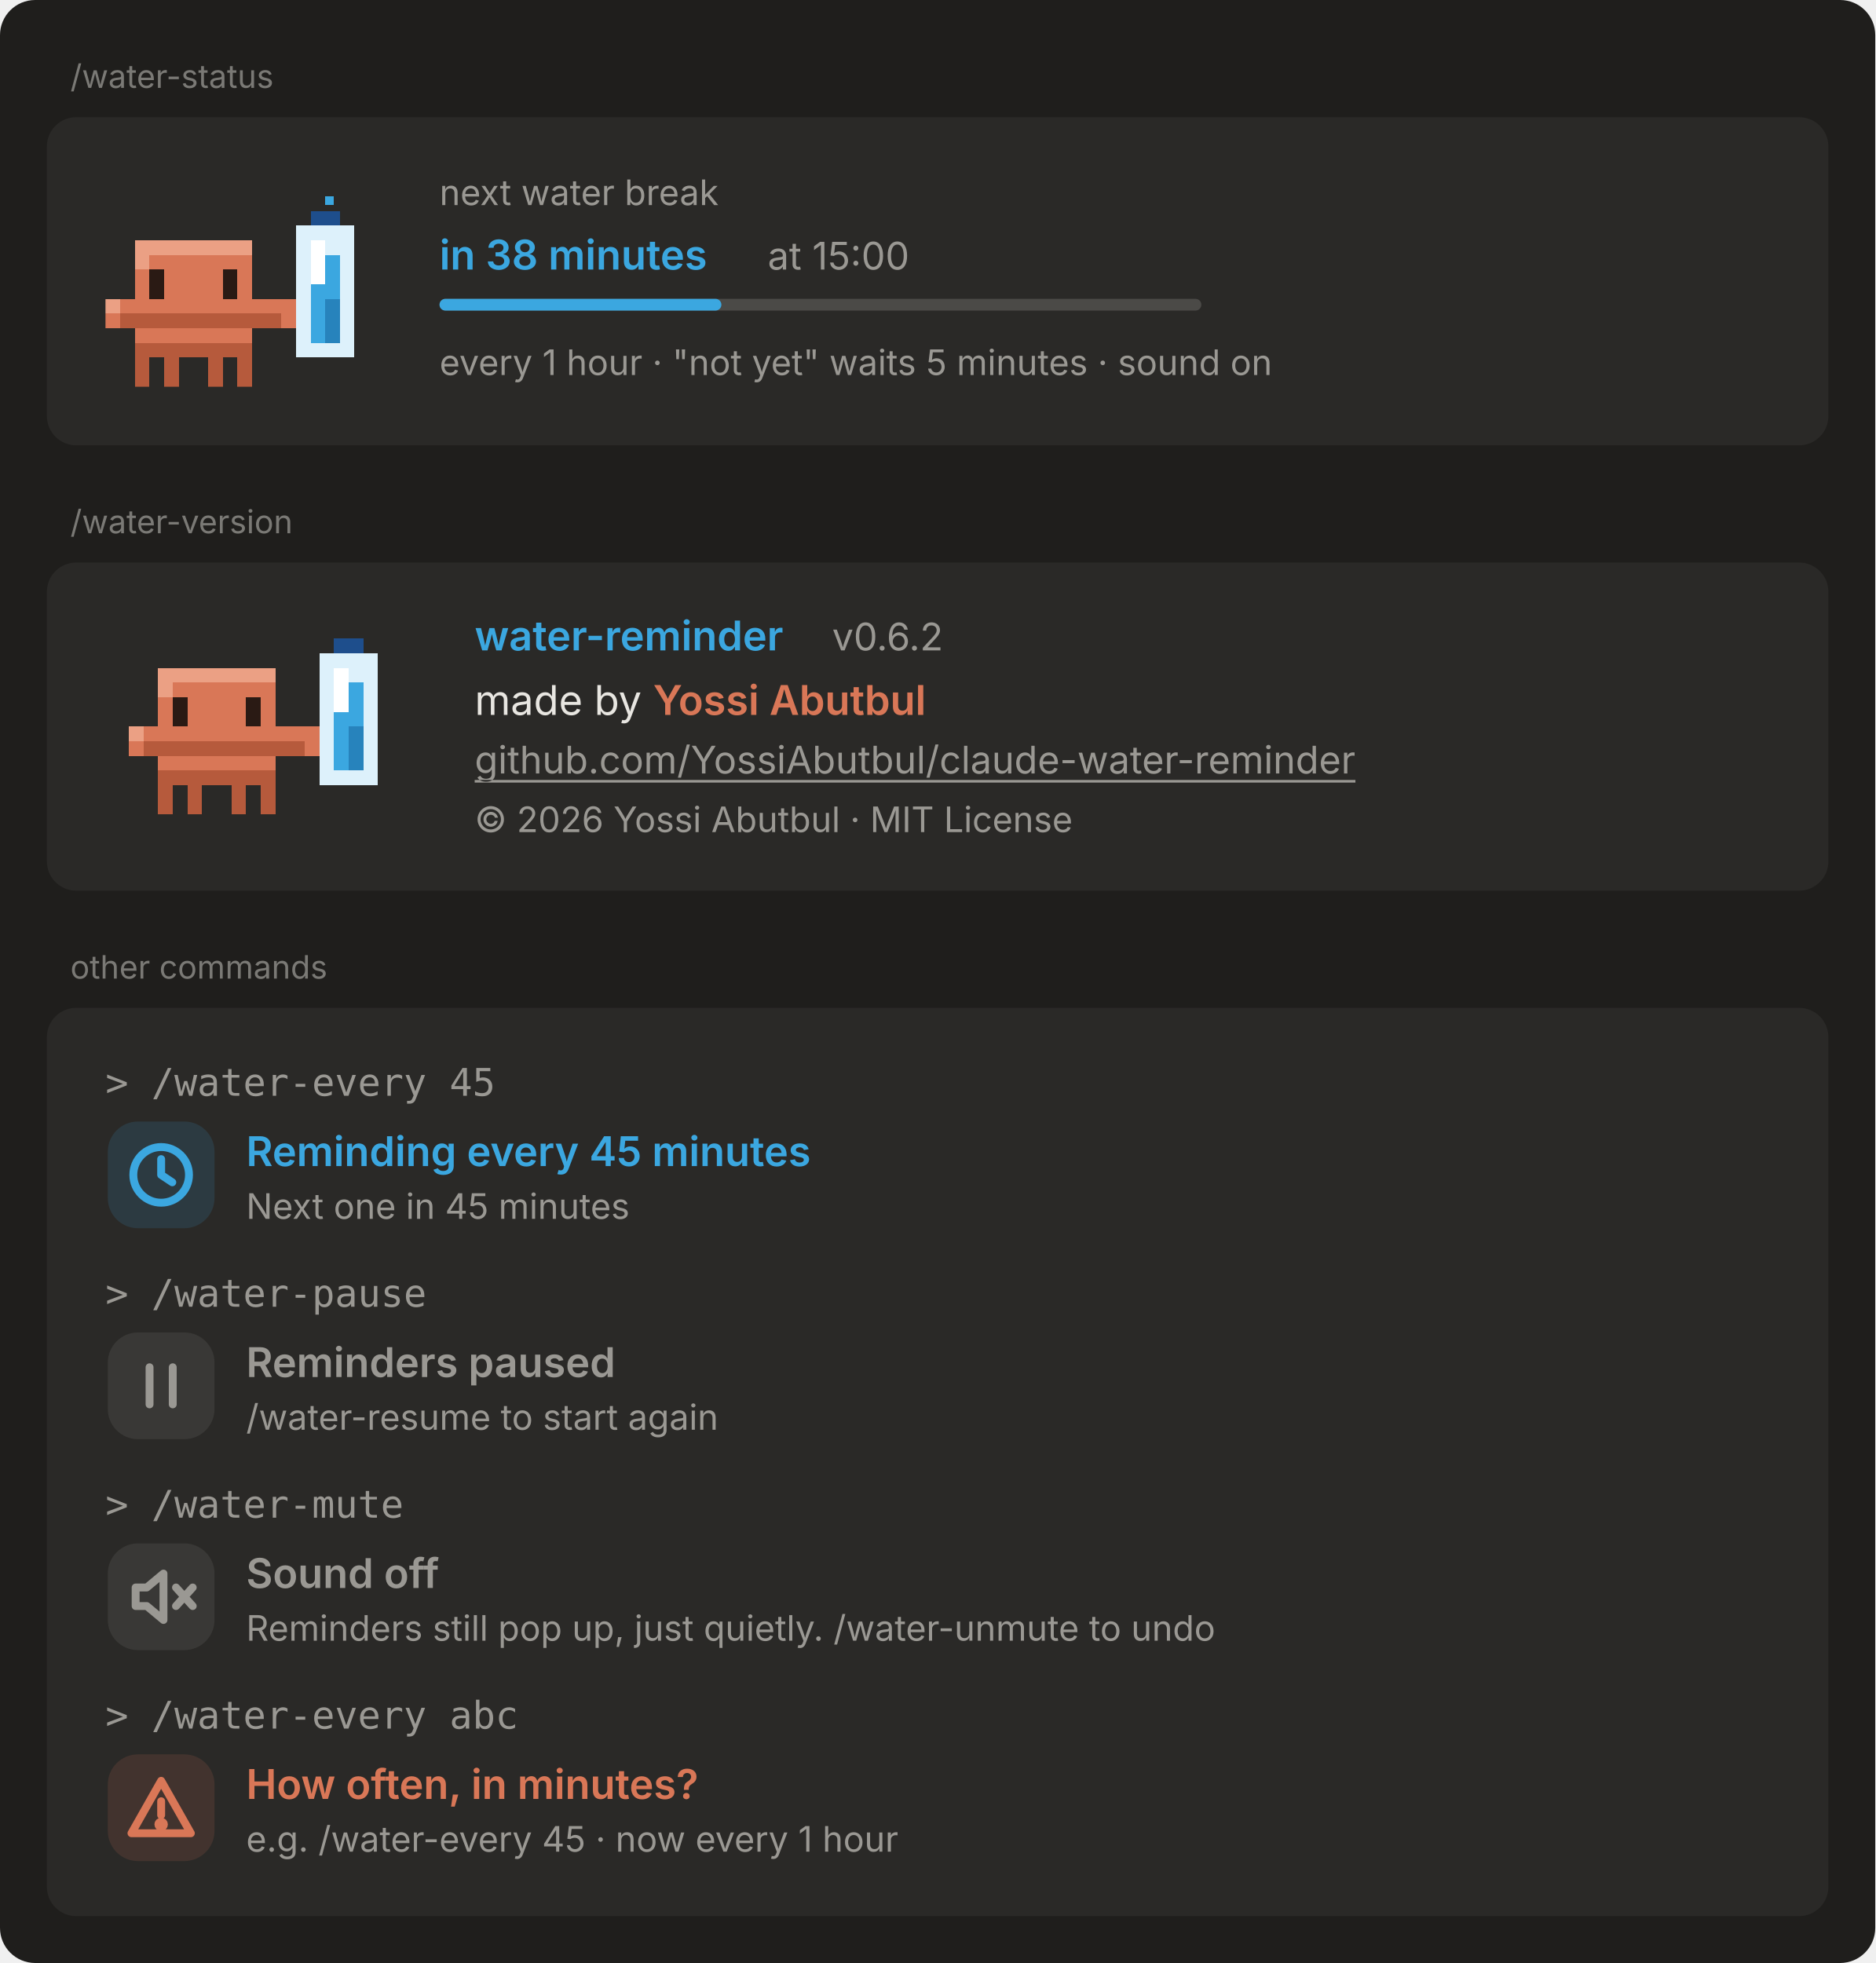
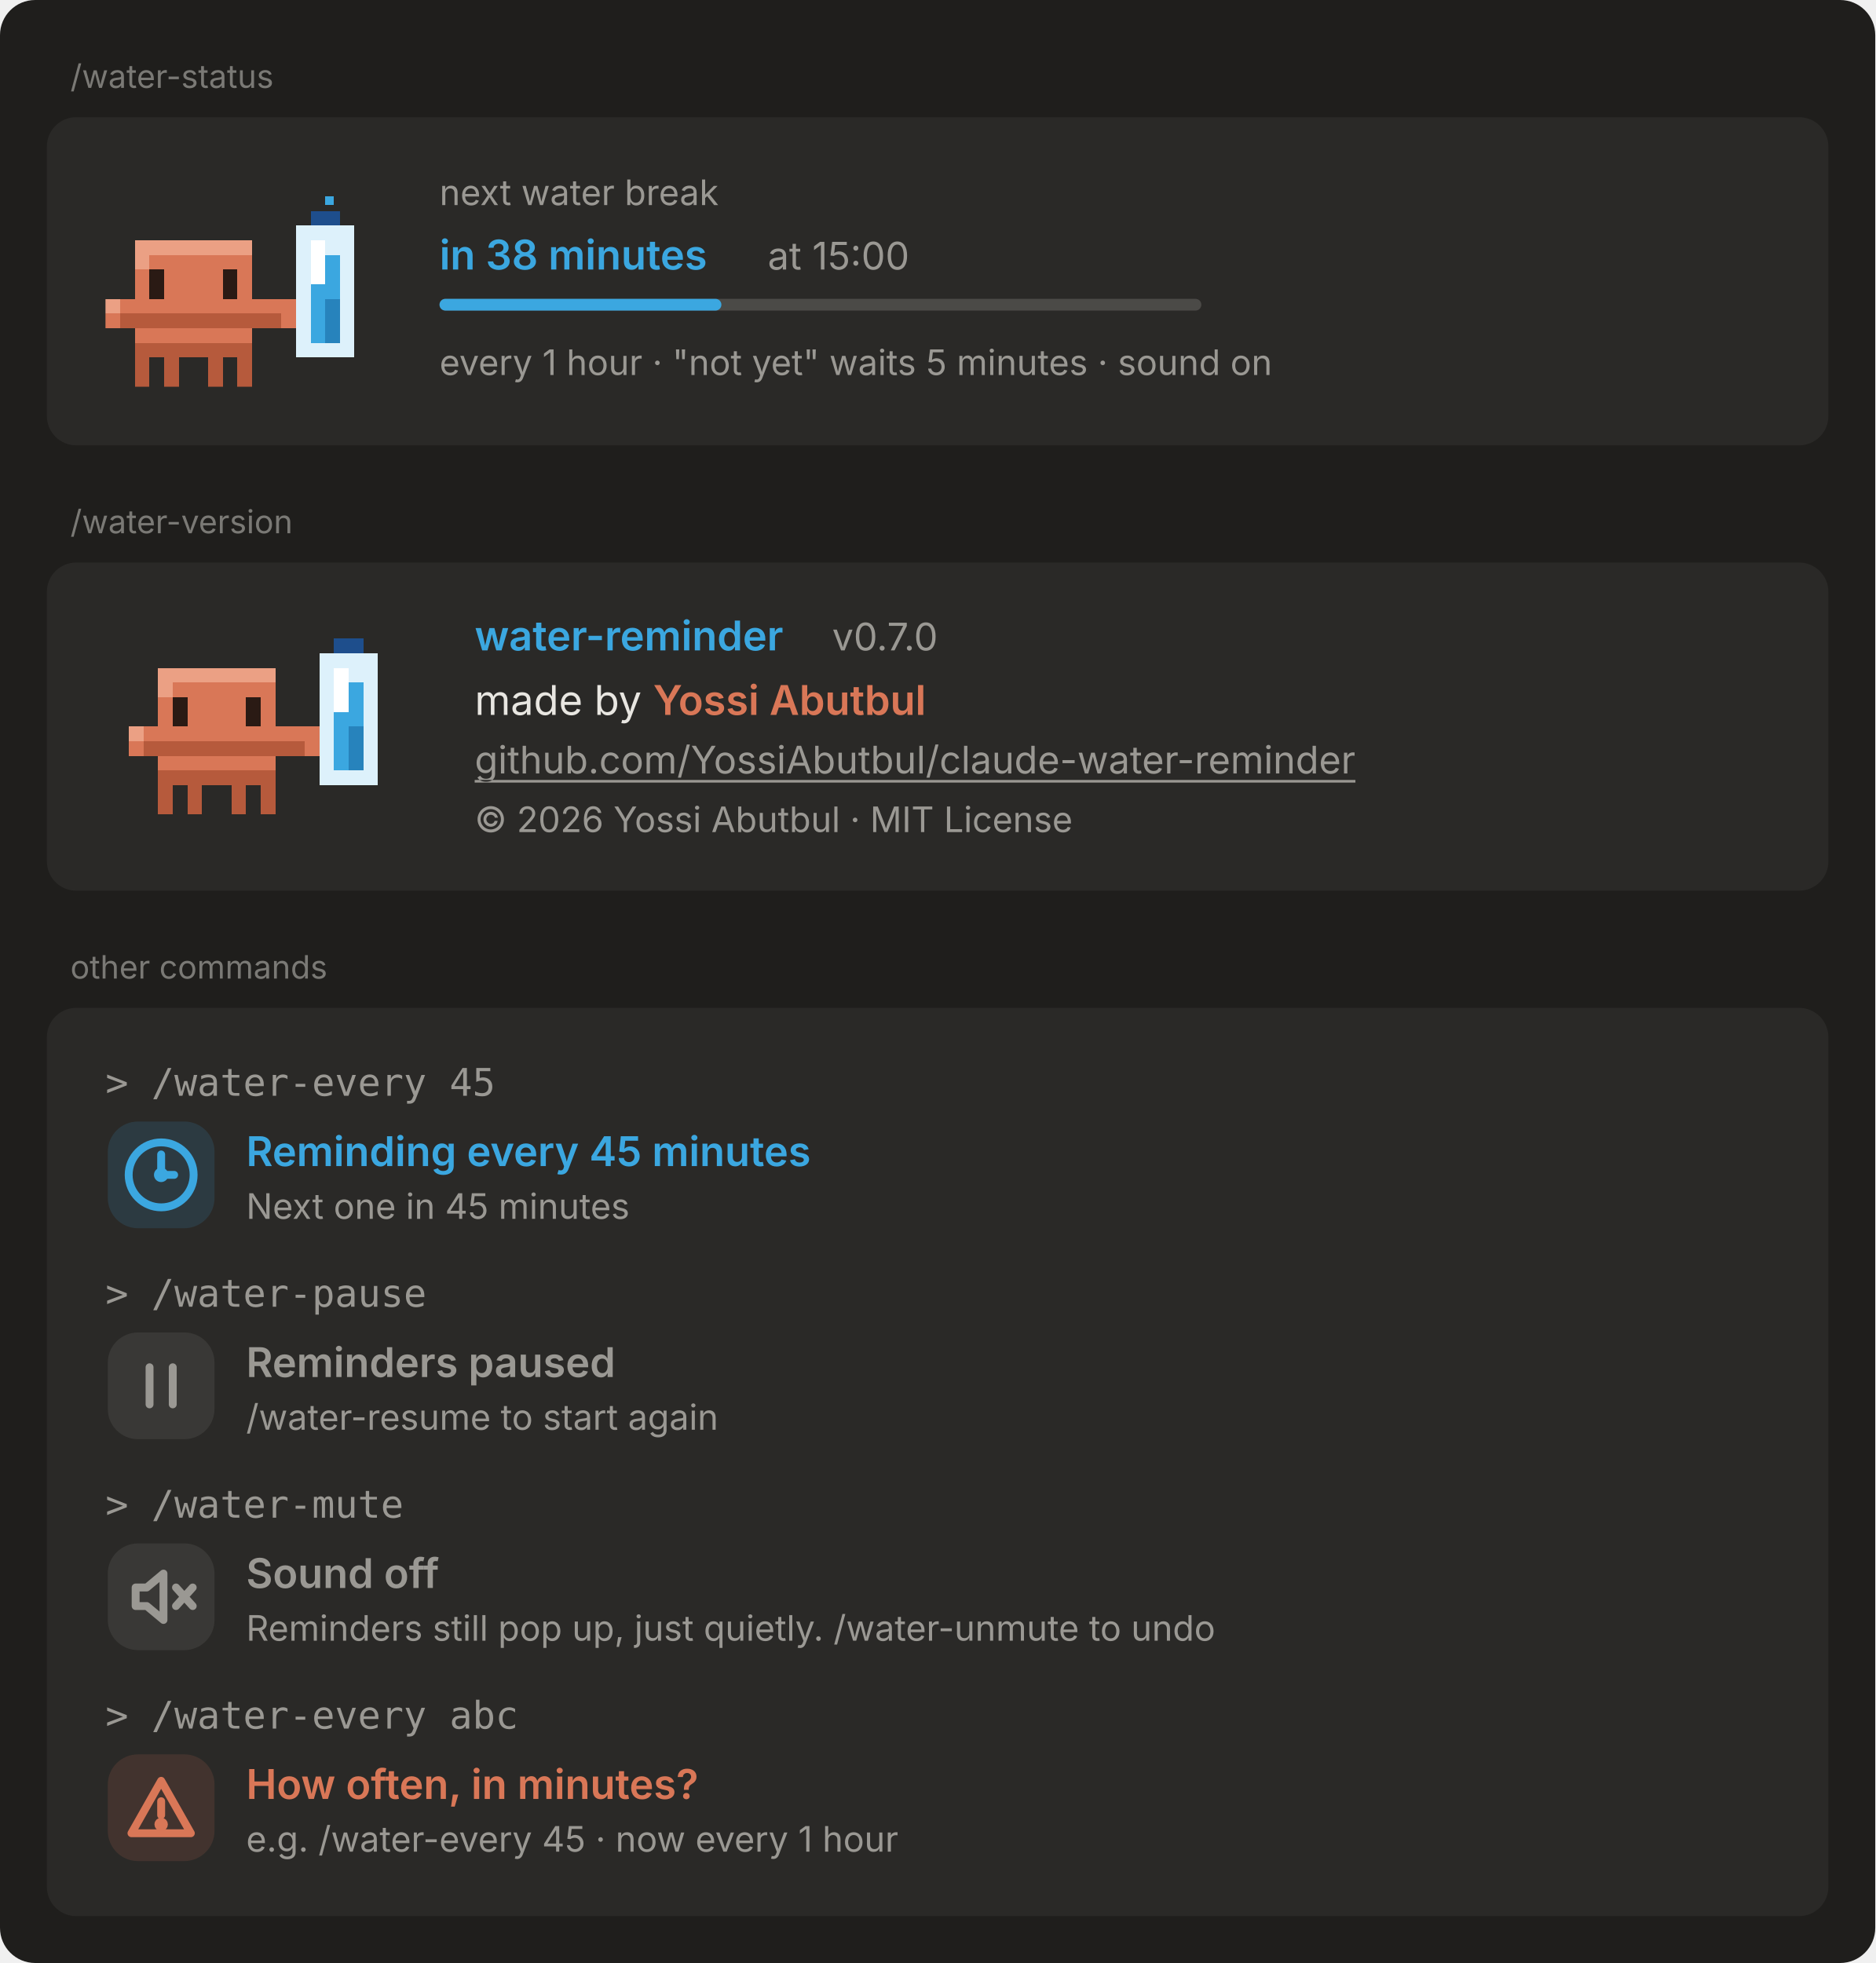
<svg xmlns="http://www.w3.org/2000/svg" width="640" height="670" viewBox="0 0 640 670" font-family="-apple-system, 'Segoe UI', system-ui, sans-serif" font-size="14">
  <rect width="640" height="670" rx="12" fill="#1f1e1c" />
  <text x="24" y="30" font-size="11" fill="#7a7975">/water-status</text>
  <rect x="16" y="40" width="608" height="112" rx="10" fill="#2a2927" />
  <svg x="36" y="66" width="90" height="66" viewBox="0 -6 90 66" shape-rendering="crispEdges" style="color-scheme:light dark">
    <style>:root{color-scheme:light dark;background:transparent}html,body{margin:0;overflow:hidden;background:transparent}</style>
    <g>
      <animateTransform attributeName="transform" type="translate" values="0 0;0 -3;0 0" dur="1.8s" repeatCount="indefinite" />
      <rect x="70" y="0" width="5" height="5" fill="#1E4E8C" />
      <rect x="75" y="0" width="5" height="5" fill="#1E4E8C" />
      <rect x="65" y="5" width="5" height="5" fill="#DDF1FB" />
      <rect x="70" y="5" width="5" height="5" fill="#DDF1FB" />
      <rect x="75" y="5" width="5" height="5" fill="#DDF1FB" />
      <rect x="80" y="5" width="5" height="5" fill="#DDF1FB" />
      <rect x="10" y="10" width="5" height="5" fill="#EBA084" />
      <rect x="15" y="10" width="5" height="5" fill="#EBA084" />
      <rect x="20" y="10" width="5" height="5" fill="#EBA084" />
      <rect x="25" y="10" width="5" height="5" fill="#EBA084" />
      <rect x="30" y="10" width="5" height="5" fill="#EBA084" />
      <rect x="35" y="10" width="5" height="5" fill="#EBA084" />
      <rect x="40" y="10" width="5" height="5" fill="#EBA084" />
      <rect x="45" y="10" width="5" height="5" fill="#EBA084" />
      <rect x="65" y="10" width="5" height="5" fill="#DDF1FB" />
      <rect x="70" y="10" width="5" height="5" fill="#FFFFFF" />
      <rect x="75" y="10" width="5" height="5" fill="#DDF1FB" />
      <rect x="80" y="10" width="5" height="5" fill="#DDF1FB" />
      <rect x="10" y="15" width="5" height="5" fill="#EBA084" />
      <rect x="15" y="15" width="5" height="5" fill="#D97757" />
      <rect x="20" y="15" width="5" height="5" fill="#D97757" />
      <rect x="25" y="15" width="5" height="5" fill="#D97757" />
      <rect x="30" y="15" width="5" height="5" fill="#D97757" />
      <rect x="35" y="15" width="5" height="5" fill="#D97757" />
      <rect x="40" y="15" width="5" height="5" fill="#D97757" />
      <rect x="45" y="15" width="5" height="5" fill="#D97757" />
      <rect x="65" y="15" width="5" height="5" fill="#DDF1FB" />
      <rect x="70" y="15" width="5" height="5" fill="#FFFFFF" />
      <rect x="75" y="15" width="5" height="5" fill="#3BA7E0" />
      <rect x="80" y="15" width="5" height="5" fill="#DDF1FB" />
      <rect x="10" y="20" width="5" height="5" fill="#D97757" />
      <rect x="15" y="20" width="5" height="5" fill="#D97757" />
      <rect x="20" y="20" width="5" height="5" fill="#D97757" />
      <rect x="25" y="20" width="5" height="5" fill="#D97757" />
      <rect x="30" y="20" width="5" height="5" fill="#D97757" />
      <rect x="35" y="20" width="5" height="5" fill="#D97757" />
      <rect x="40" y="20" width="5" height="5" fill="#D97757" />
      <rect x="45" y="20" width="5" height="5" fill="#D97757" />
      <rect x="65" y="20" width="5" height="5" fill="#DDF1FB" />
      <rect x="70" y="20" width="5" height="5" fill="#FFFFFF" />
      <rect x="75" y="20" width="5" height="5" fill="#3BA7E0" />
      <rect x="80" y="20" width="5" height="5" fill="#DDF1FB" />
      <rect x="10" y="25" width="5" height="5" fill="#D97757" />
      <rect x="15" y="25" width="5" height="5" fill="#D97757" />
      <rect x="20" y="25" width="5" height="5" fill="#D97757" />
      <rect x="25" y="25" width="5" height="5" fill="#D97757" />
      <rect x="30" y="25" width="5" height="5" fill="#D97757" />
      <rect x="35" y="25" width="5" height="5" fill="#D97757" />
      <rect x="40" y="25" width="5" height="5" fill="#D97757" />
      <rect x="45" y="25" width="5" height="5" fill="#D97757" />
      <rect x="65" y="25" width="5" height="5" fill="#DDF1FB" />
      <rect x="70" y="25" width="5" height="5" fill="#3BA7E0" />
      <rect x="75" y="25" width="5" height="5" fill="#3BA7E0" />
      <rect x="80" y="25" width="5" height="5" fill="#DDF1FB" />
      <rect x="0" y="30" width="5" height="5" fill="#EBA084" />
      <rect x="5" y="30" width="5" height="5" fill="#D97757" />
      <rect x="10" y="30" width="5" height="5" fill="#D97757" />
      <rect x="15" y="30" width="5" height="5" fill="#D97757" />
      <rect x="20" y="30" width="5" height="5" fill="#D97757" />
      <rect x="25" y="30" width="5" height="5" fill="#D97757" />
      <rect x="30" y="30" width="5" height="5" fill="#D97757" />
      <rect x="35" y="30" width="5" height="5" fill="#D97757" />
      <rect x="40" y="30" width="5" height="5" fill="#D97757" />
      <rect x="45" y="30" width="5" height="5" fill="#D97757" />
      <rect x="50" y="30" width="5" height="5" fill="#D97757" />
      <rect x="55" y="30" width="5" height="5" fill="#D97757" />
      <rect x="60" y="30" width="5" height="5" fill="#D97757" />
      <rect x="65" y="30" width="5" height="5" fill="#DDF1FB" />
      <rect x="70" y="30" width="5" height="5" fill="#3BA7E0" />
      <rect x="75" y="30" width="5" height="5" fill="#2783BC" />
      <rect x="80" y="30" width="5" height="5" fill="#DDF1FB" />
      <rect x="0" y="35" width="5" height="5" fill="#D97757" />
      <rect x="5" y="35" width="5" height="5" fill="#B65A3C" />
      <rect x="10" y="35" width="5" height="5" fill="#B65A3C" />
      <rect x="15" y="35" width="5" height="5" fill="#B65A3C" />
      <rect x="20" y="35" width="5" height="5" fill="#B65A3C" />
      <rect x="25" y="35" width="5" height="5" fill="#B65A3C" />
      <rect x="30" y="35" width="5" height="5" fill="#B65A3C" />
      <rect x="35" y="35" width="5" height="5" fill="#B65A3C" />
      <rect x="40" y="35" width="5" height="5" fill="#B65A3C" />
      <rect x="45" y="35" width="5" height="5" fill="#B65A3C" />
      <rect x="50" y="35" width="5" height="5" fill="#B65A3C" />
      <rect x="55" y="35" width="5" height="5" fill="#B65A3C" />
      <rect x="60" y="35" width="5" height="5" fill="#D97757" />
      <rect x="65" y="35" width="5" height="5" fill="#DDF1FB" />
      <rect x="70" y="35" width="5" height="5" fill="#3BA7E0" />
      <rect x="75" y="35" width="5" height="5" fill="#2783BC" />
      <rect x="80" y="35" width="5" height="5" fill="#DDF1FB" />
      <rect x="10" y="40" width="5" height="5" fill="#D97757" />
      <rect x="15" y="40" width="5" height="5" fill="#D97757" />
      <rect x="20" y="40" width="5" height="5" fill="#D97757" />
      <rect x="25" y="40" width="5" height="5" fill="#D97757" />
      <rect x="30" y="40" width="5" height="5" fill="#D97757" />
      <rect x="35" y="40" width="5" height="5" fill="#D97757" />
      <rect x="40" y="40" width="5" height="5" fill="#D97757" />
      <rect x="45" y="40" width="5" height="5" fill="#D97757" />
      <rect x="65" y="40" width="5" height="5" fill="#DDF1FB" />
      <rect x="70" y="40" width="5" height="5" fill="#3BA7E0" />
      <rect x="75" y="40" width="5" height="5" fill="#2783BC" />
      <rect x="80" y="40" width="5" height="5" fill="#DDF1FB" />
      <rect x="10" y="45" width="5" height="5" fill="#B65A3C" />
      <rect x="15" y="45" width="5" height="5" fill="#B65A3C" />
      <rect x="20" y="45" width="5" height="5" fill="#B65A3C" />
      <rect x="25" y="45" width="5" height="5" fill="#B65A3C" />
      <rect x="30" y="45" width="5" height="5" fill="#B65A3C" />
      <rect x="35" y="45" width="5" height="5" fill="#B65A3C" />
      <rect x="40" y="45" width="5" height="5" fill="#B65A3C" />
      <rect x="45" y="45" width="5" height="5" fill="#B65A3C" />
      <rect x="65" y="45" width="5" height="5" fill="#DDF1FB" />
      <rect x="70" y="45" width="5" height="5" fill="#DDF1FB" />
      <rect x="75" y="45" width="5" height="5" fill="#DDF1FB" />
      <rect x="80" y="45" width="5" height="5" fill="#DDF1FB" />
      <rect x="10" y="50" width="5" height="5" fill="#B65A3C" />
      <rect x="20" y="50" width="5" height="5" fill="#B65A3C" />
      <rect x="35" y="50" width="5" height="5" fill="#B65A3C" />
      <rect x="45" y="50" width="5" height="5" fill="#B65A3C" />
      <rect x="10" y="55" width="5" height="5" fill="#B65A3C" />
      <rect x="20" y="55" width="5" height="5" fill="#B65A3C" />
      <rect x="35" y="55" width="5" height="5" fill="#B65A3C" />
      <rect x="45" y="55" width="5" height="5" fill="#B65A3C" />
      <g>
        <rect x="15" y="20" width="5" height="5" fill="#2A1A14" />
        <rect x="15" y="25" width="5" height="5" fill="#2A1A14" />
        <rect x="40" y="20" width="5" height="5" fill="#2A1A14" />
        <rect x="40" y="25" width="5" height="5" fill="#2A1A14" />
        <animate attributeName="opacity" values="1;1;0;1" keyTimes="0;0.92;0.96;1" dur="4s" repeatCount="indefinite" />
      </g>
    </g>
    <rect x="75" y="-5" width="3" height="3" fill="#3BA7E0">
      <animate attributeName="opacity" values="0;1;0" dur="1.8s" repeatCount="indefinite" />
    </rect>
  </svg>
  <text x="150" y="70" font-size="12" fill="#9a9893">next water break</text>
  <text x="150" y="92" font-size="14" fill="#3BA7E0" font-weight="600">in 38 minutes</text>
  <text x="262" y="92" font-size="13" fill="#9a9893">at 15:00</text>
  <rect x="150" y="102" width="260" height="4" rx="2" fill="#9a9893" fill-opacity="0.3" />
  <rect x="150" y="102" width="96.2" height="4" rx="2" fill="#3BA7E0" />
  <text x="150" y="128" font-size="12" fill="#9a9893">every 1 hour · "not yet" waits 5 minutes · sound on</text>
  <text x="24" y="182" font-size="11" fill="#7a7975">/water-version</text>
  <rect x="16" y="192" width="608" height="112" rx="10" fill="#2a2927" />
  <svg x="30" y="196" shape-rendering="crispEdges" width="118" height="92" viewBox="-14 -22 118 92" font-family="ui-monospace, SFMono-Regular, Consolas, monospace" style="background:transparent;color-scheme:light dark">
    <style>:root{color-scheme:light dark;background:transparent}html,body{margin:0;overflow:hidden;background:transparent}</style>
    <g opacity="0" fill="#3BA7E0">
      <rect x="-12" y="8" width="5" height="4" />
      <rect x="-9" y="0" width="2" height="9" />
      <rect x="-9" y="0" width="5" height="2" />
      <animate attributeName="opacity" values="0;1;0" dur="1.6s" begin="0s" repeatCount="indefinite" />
      <animateTransform attributeName="transform" type="translate" values="0 2;0 -12" dur="1.6s" begin="0s" repeatCount="indefinite" />
    </g>
    <g opacity="0" fill="#3BA7E0">
      <rect x="94" y="8" width="5" height="4" />
      <rect x="97" y="0" width="2" height="9" />
      <rect x="97" y="0" width="5" height="2" />
      <animate attributeName="opacity" values="0;1;0" dur="1.6s" begin="0.8s" repeatCount="indefinite" />
      <animateTransform attributeName="transform" type="translate" values="0 2;0 -12" dur="1.6s" begin="0.8s" repeatCount="indefinite" />
    </g>
    <g>
      <animateTransform attributeName="transform" type="rotate" values="-7 30 60;7 30 60;-7 30 60" dur="1.6s" repeatCount="indefinite" />
      <g>
        <animateTransform attributeName="transform" type="translate" values="0 0;0 -3;0 0" dur="0.8s" repeatCount="indefinite" />
        <g>
          <rect x="10" y="50" width="5" height="5" fill="#B65A3C" />
          <rect x="20" y="50" width="5" height="5" fill="#B65A3C" />
          <rect x="10" y="55" width="5" height="5" fill="#B65A3C" />
          <rect x="20" y="55" width="5" height="5" fill="#B65A3C" />
          <animateTransform attributeName="transform" type="translate" values="0 0;0 -4;0 0;0 0;0 0" keyTimes="0;0.25;0.5;0.75;1" dur="1.6s" repeatCount="indefinite" />
        </g>
        <g>
          <rect x="35" y="50" width="5" height="5" fill="#B65A3C" />
          <rect x="45" y="50" width="5" height="5" fill="#B65A3C" />
          <rect x="35" y="55" width="5" height="5" fill="#B65A3C" />
          <rect x="45" y="55" width="5" height="5" fill="#B65A3C" />
          <animateTransform attributeName="transform" type="translate" values="0 0;0 0;0 0;0 -4;0 0" keyTimes="0;0.25;0.5;0.75;1" dur="1.6s" repeatCount="indefinite" />
        </g>
        <rect x="10" y="10" width="5" height="5" fill="#EBA084" />
        <rect x="15" y="10" width="5" height="5" fill="#EBA084" />
        <rect x="20" y="10" width="5" height="5" fill="#EBA084" />
        <rect x="25" y="10" width="5" height="5" fill="#EBA084" />
        <rect x="30" y="10" width="5" height="5" fill="#EBA084" />
        <rect x="35" y="10" width="5" height="5" fill="#EBA084" />
        <rect x="40" y="10" width="5" height="5" fill="#EBA084" />
        <rect x="45" y="10" width="5" height="5" fill="#EBA084" />
        <rect x="10" y="15" width="5" height="5" fill="#EBA084" />
        <rect x="15" y="15" width="5" height="5" fill="#D97757" />
        <rect x="20" y="15" width="5" height="5" fill="#D97757" />
        <rect x="25" y="15" width="5" height="5" fill="#D97757" />
        <rect x="30" y="15" width="5" height="5" fill="#D97757" />
        <rect x="35" y="15" width="5" height="5" fill="#D97757" />
        <rect x="40" y="15" width="5" height="5" fill="#D97757" />
        <rect x="45" y="15" width="5" height="5" fill="#D97757" />
        <rect x="10" y="20" width="5" height="5" fill="#D97757" />
        <rect x="15" y="20" width="5" height="5" fill="#D97757" />
        <rect x="20" y="20" width="5" height="5" fill="#D97757" />
        <rect x="25" y="20" width="5" height="5" fill="#D97757" />
        <rect x="30" y="20" width="5" height="5" fill="#D97757" />
        <rect x="35" y="20" width="5" height="5" fill="#D97757" />
        <rect x="40" y="20" width="5" height="5" fill="#D97757" />
        <rect x="45" y="20" width="5" height="5" fill="#D97757" />
        <rect x="10" y="25" width="5" height="5" fill="#D97757" />
        <rect x="15" y="25" width="5" height="5" fill="#D97757" />
        <rect x="20" y="25" width="5" height="5" fill="#D97757" />
        <rect x="25" y="25" width="5" height="5" fill="#D97757" />
        <rect x="30" y="25" width="5" height="5" fill="#D97757" />
        <rect x="35" y="25" width="5" height="5" fill="#D97757" />
        <rect x="40" y="25" width="5" height="5" fill="#D97757" />
        <rect x="45" y="25" width="5" height="5" fill="#D97757" />
        <rect x="0" y="30" width="5" height="5" fill="#EBA084" />
        <rect x="5" y="30" width="5" height="5" fill="#D97757" />
        <rect x="10" y="30" width="5" height="5" fill="#D97757" />
        <rect x="15" y="30" width="5" height="5" fill="#D97757" />
        <rect x="20" y="30" width="5" height="5" fill="#D97757" />
        <rect x="25" y="30" width="5" height="5" fill="#D97757" />
        <rect x="30" y="30" width="5" height="5" fill="#D97757" />
        <rect x="35" y="30" width="5" height="5" fill="#D97757" />
        <rect x="40" y="30" width="5" height="5" fill="#D97757" />
        <rect x="45" y="30" width="5" height="5" fill="#D97757" />
        <rect x="50" y="30" width="5" height="5" fill="#D97757" />
        <rect x="55" y="30" width="5" height="5" fill="#D97757" />
        <rect x="60" y="30" width="5" height="5" fill="#D97757" />
        <rect x="0" y="35" width="5" height="5" fill="#D97757" />
        <rect x="5" y="35" width="5" height="5" fill="#B65A3C" />
        <rect x="10" y="35" width="5" height="5" fill="#B65A3C" />
        <rect x="15" y="35" width="5" height="5" fill="#B65A3C" />
        <rect x="20" y="35" width="5" height="5" fill="#B65A3C" />
        <rect x="25" y="35" width="5" height="5" fill="#B65A3C" />
        <rect x="30" y="35" width="5" height="5" fill="#B65A3C" />
        <rect x="35" y="35" width="5" height="5" fill="#B65A3C" />
        <rect x="40" y="35" width="5" height="5" fill="#B65A3C" />
        <rect x="45" y="35" width="5" height="5" fill="#B65A3C" />
        <rect x="50" y="35" width="5" height="5" fill="#B65A3C" />
        <rect x="55" y="35" width="5" height="5" fill="#B65A3C" />
        <rect x="60" y="35" width="5" height="5" fill="#D97757" />
        <rect x="10" y="40" width="5" height="5" fill="#D97757" />
        <rect x="15" y="40" width="5" height="5" fill="#D97757" />
        <rect x="20" y="40" width="5" height="5" fill="#D97757" />
        <rect x="25" y="40" width="5" height="5" fill="#D97757" />
        <rect x="30" y="40" width="5" height="5" fill="#D97757" />
        <rect x="35" y="40" width="5" height="5" fill="#D97757" />
        <rect x="40" y="40" width="5" height="5" fill="#D97757" />
        <rect x="45" y="40" width="5" height="5" fill="#D97757" />
        <rect x="10" y="45" width="5" height="5" fill="#B65A3C" />
        <rect x="15" y="45" width="5" height="5" fill="#B65A3C" />
        <rect x="20" y="45" width="5" height="5" fill="#B65A3C" />
        <rect x="25" y="45" width="5" height="5" fill="#B65A3C" />
        <rect x="30" y="45" width="5" height="5" fill="#B65A3C" />
        <rect x="35" y="45" width="5" height="5" fill="#B65A3C" />
        <rect x="40" y="45" width="5" height="5" fill="#B65A3C" />
        <rect x="45" y="45" width="5" height="5" fill="#B65A3C" />
        <g>
          <rect x="15" y="20" width="5" height="5" fill="#2A1A14" />
          <rect x="15" y="25" width="5" height="5" fill="#2A1A14" />
          <rect x="40" y="20" width="5" height="5" fill="#2A1A14" />
          <rect x="40" y="25" width="5" height="5" fill="#2A1A14" />
          <animate attributeName="opacity" values="1;0" calcMode="discrete" dur="1.6s" repeatCount="indefinite" />
        </g>
        <g opacity="0">
          <rect x="10" y="25" width="5" height="5" fill="#2A1A14" />
          <rect x="15" y="20" width="5" height="5" fill="#2A1A14" />
          <rect x="20" y="25" width="5" height="5" fill="#2A1A14" />
          <rect x="35" y="25" width="5" height="5" fill="#2A1A14" />
          <rect x="40" y="20" width="5" height="5" fill="#2A1A14" />
          <rect x="45" y="25" width="5" height="5" fill="#2A1A14" />
          <animate attributeName="opacity" values="0;1" calcMode="discrete" dur="1.6s" repeatCount="indefinite" />
        </g>
        <g>
          <animateTransform attributeName="transform" type="rotate" values="-22 75 45;18 75 45;-22 75 45" dur="0.8s" repeatCount="indefinite" />
          <rect x="70" y="0" width="5" height="5" fill="#1E4E8C" />
          <rect x="75" y="0" width="5" height="5" fill="#1E4E8C" />
          <rect x="65" y="5" width="5" height="5" fill="#DDF1FB" />
          <rect x="70" y="5" width="5" height="5" fill="#DDF1FB" />
          <rect x="75" y="5" width="5" height="5" fill="#DDF1FB" />
          <rect x="80" y="5" width="5" height="5" fill="#DDF1FB" />
          <rect x="65" y="10" width="5" height="5" fill="#DDF1FB" />
          <rect x="70" y="10" width="5" height="5" fill="#FFFFFF" />
          <rect x="75" y="10" width="5" height="5" fill="#DDF1FB" />
          <rect x="80" y="10" width="5" height="5" fill="#DDF1FB" />
          <rect x="65" y="15" width="5" height="5" fill="#DDF1FB" />
          <rect x="70" y="15" width="5" height="5" fill="#FFFFFF" />
          <rect x="75" y="15" width="5" height="5" fill="#3BA7E0" />
          <rect x="80" y="15" width="5" height="5" fill="#DDF1FB" />
          <rect x="65" y="20" width="5" height="5" fill="#DDF1FB" />
          <rect x="70" y="20" width="5" height="5" fill="#FFFFFF" />
          <rect x="75" y="20" width="5" height="5" fill="#3BA7E0" />
          <rect x="80" y="20" width="5" height="5" fill="#DDF1FB" />
          <rect x="65" y="25" width="5" height="5" fill="#DDF1FB" />
          <rect x="70" y="25" width="5" height="5" fill="#3BA7E0" />
          <rect x="75" y="25" width="5" height="5" fill="#3BA7E0" />
          <rect x="80" y="25" width="5" height="5" fill="#DDF1FB" />
          <rect x="65" y="30" width="5" height="5" fill="#DDF1FB" />
          <rect x="70" y="30" width="5" height="5" fill="#3BA7E0" />
          <rect x="75" y="30" width="5" height="5" fill="#2783BC" />
          <rect x="80" y="30" width="5" height="5" fill="#DDF1FB" />
          <rect x="65" y="35" width="5" height="5" fill="#DDF1FB" />
          <rect x="70" y="35" width="5" height="5" fill="#3BA7E0" />
          <rect x="75" y="35" width="5" height="5" fill="#2783BC" />
          <rect x="80" y="35" width="5" height="5" fill="#DDF1FB" />
          <rect x="65" y="40" width="5" height="5" fill="#DDF1FB" />
          <rect x="70" y="40" width="5" height="5" fill="#3BA7E0" />
          <rect x="75" y="40" width="5" height="5" fill="#2783BC" />
          <rect x="80" y="40" width="5" height="5" fill="#DDF1FB" />
          <rect x="65" y="45" width="5" height="5" fill="#DDF1FB" />
          <rect x="70" y="45" width="5" height="5" fill="#DDF1FB" />
          <rect x="75" y="45" width="5" height="5" fill="#DDF1FB" />
          <rect x="80" y="45" width="5" height="5" fill="#DDF1FB" />
        </g>
      </g>
    </g>
  </svg>
  <text x="162" y="222" font-size="14" fill="#3BA7E0" font-weight="600">water-reminder</text>
-   <text x="284" y="222" font-size="13" fill="#9a9893">v0.6.2</text>
+   <text x="284" y="222" font-size="13" fill="#9a9893">v0.7.0</text>
  <text x="162" y="244" font-size="14" fill="#e8e6e1">made by <tspan font-weight="600" fill="#D97757">Yossi Abutbul</tspan>
  </text>
  <text x="162" y="264" font-size="13" fill="#9a9893" text-decoration="underline">github.com/YossiAbutbul/claude-water-reminder</text>
  <text x="162" y="284" font-size="12" fill="#9a9893">© 2026 Yossi Abutbul · MIT License</text>
  <text x="24" y="334" font-size="11" fill="#7a7975">other commands</text>
  <rect x="16" y="344" width="608" height="310" rx="10" fill="#2a2927" />
  <text x="36" y="374" font-size="13" fill="#9a9893" font-family="ui-monospace, Consolas, monospace">&gt; /water-every 45</text>
  <svg x="36" y="382" width="38" height="38" viewBox="0 0 24 24" style="color:#3BA7E0">
    <rect x="0.5" y="0.5" width="23" height="23" rx="6.5" fill="#3BA7E0" fill-opacity="0.14" />
    <g fill="none" stroke="currentColor" stroke-width="1.7" stroke-linecap="round" stroke-linejoin="round">
-       <circle cx="12" cy="12" r="6" />
-       <path d="M12 8.6V12l2.4 1.6" />
+       <circle cx="12" cy="12" r="7" />
+       <path d="M12 12h2.8">
+         <animateTransform attributeName="transform" type="rotate" values="0 12 12;360 12 12" keyTimes="0;1" calcMode="linear" dur="72s" repeatCount="indefinite" />
+       </path>
+       <path d="M12 12V7.6">
+         <animateTransform attributeName="transform" type="rotate" values="0 12 12;30 12 12;60 12 12;90 12 12;120 12 12;150 12 12;180 12 12;210 12 12;240 12 12;270 12 12;300 12 12;330 12 12" keyTimes="0;0.083;0.167;0.25;0.333;0.417;0.5;0.583;0.667;0.75;0.833;0.917" calcMode="discrete" dur="12s" repeatCount="indefinite" />
+       </path>
+       <circle cx="12" cy="12" r="0.7" fill="currentColor" />
    </g>
  </svg>
  <text x="84" y="398" font-size="14" fill="#3BA7E0" font-weight="600">Reminding every 45 minutes</text>
  <text x="84" y="416" font-size="12" fill="#9a9893">Next one in 45 minutes</text>
  <text x="36" y="446" font-size="13" fill="#9a9893" font-family="ui-monospace, Consolas, monospace">&gt; /water-pause</text>
  <svg x="36" y="454" width="38" height="38" viewBox="0 0 24 24" style="color:#9a9893">
    <rect x="0.5" y="0.5" width="23" height="23" rx="6.5" fill="#9a9893" fill-opacity="0.14" />
    <g fill="none" stroke="currentColor" stroke-width="1.7" stroke-linecap="round" stroke-linejoin="round">
-       <path d="M9.5 8v8M14.5 8v8" />
+       <g transform="translate(12 12)">
+         <g>
+           <animateTransform attributeName="transform" type="scale" values="1;0.82;1" keyTimes="0;0.5;1" calcMode="spline" keySplines="0.45 0 0.55 1;0.45 0 0.55 1" dur="2.6s" repeatCount="indefinite" />
+           <animate attributeName="opacity" values="1;0.45;1" keyTimes="0;0.5;1" calcMode="spline" keySplines="0.45 0 0.55 1;0.45 0 0.55 1" dur="2.6s" repeatCount="indefinite" />
+           <path d="M-2.5 -4v8M2.5 -4v8" />
+         </g>
+       </g>
    </g>
  </svg>
  <text x="84" y="470" font-size="14" fill="#9a9893" font-weight="600">Reminders paused</text>
  <text x="84" y="488" font-size="12" fill="#9a9893">/water-resume to start again</text>
  <text x="36" y="518" font-size="13" fill="#9a9893" font-family="ui-monospace, Consolas, monospace">&gt; /water-mute</text>
  <svg x="36" y="526" width="38" height="38" viewBox="0 0 24 24" style="color:#9a9893">
    <rect x="0.5" y="0.5" width="23" height="23" rx="6.5" fill="#9a9893" fill-opacity="0.14" />
    <g fill="none" stroke="currentColor" stroke-width="1.7" stroke-linecap="round" stroke-linejoin="round">
      <path d="M6.5 10h2.4L12.5 7v10l-3.6-3H6.5z" />
-       <path d="M15.2 10l3.6 4M18.8 10l-3.6 4" />
+       <path d="M15.2 10l3.6 4M18.8 10l-3.6 4">
+         <animate attributeName="opacity" values="1;0.25;1" keyTimes="0;0.5;1" calcMode="spline" keySplines="0.45 0 0.55 1;0.45 0 0.55 1" dur="1.6s" repeatCount="indefinite" />
+       </path>
    </g>
  </svg>
  <text x="84" y="542" font-size="14" fill="#9a9893" font-weight="600">Sound off</text>
  <text x="84" y="560" font-size="12" fill="#9a9893">Reminders still pop up, just quietly. /water-unmute to undo</text>
  <text x="36" y="590" font-size="13" fill="#9a9893" font-family="ui-monospace, Consolas, monospace">&gt; /water-every abc</text>
  <svg x="36" y="598" width="38" height="38" viewBox="0 0 24 24" style="color:#D97757">
    <rect x="0.5" y="0.5" width="23" height="23" rx="6.5" fill="#D97757" fill-opacity="0.14" />
    <g fill="none" stroke="currentColor" stroke-width="1.7" stroke-linecap="round" stroke-linejoin="round">
-       <path d="M12 6.2l6.4 11.3H5.6z" />
-       <path d="M12 10.6v3" />
-       <circle cx="12" cy="15.6" r="0.6" fill="currentColor" />
+       <g>
+         <animateTransform attributeName="transform" type="rotate" values="-5 12 17;5 12 17;-5 12 17" keyTimes="0;0.5;1" calcMode="spline" keySplines="0.45 0 0.55 1;0.45 0 0.55 1" dur="0.9s" repeatCount="indefinite" />
+         <path d="M12 6.2l6.4 11.3H5.6z" />
+         <path d="M12 10.6v3" />
+         <circle cx="12" cy="15.6" r="0.6" fill="currentColor">
+           <animate attributeName="opacity" values="1;0.2;1" keyTimes="0;0.5;1" calcMode="spline" keySplines="0.45 0 0.55 1;0.45 0 0.55 1" dur="0.9s" repeatCount="indefinite" />
+         </circle>
+       </g>
    </g>
  </svg>
  <text x="84" y="614" font-size="14" fill="#D97757" font-weight="600">How often, in minutes?</text>
  <text x="84" y="632" font-size="12" fill="#9a9893">e.g. /water-every 45 · now every 1 hour</text>
</svg>
